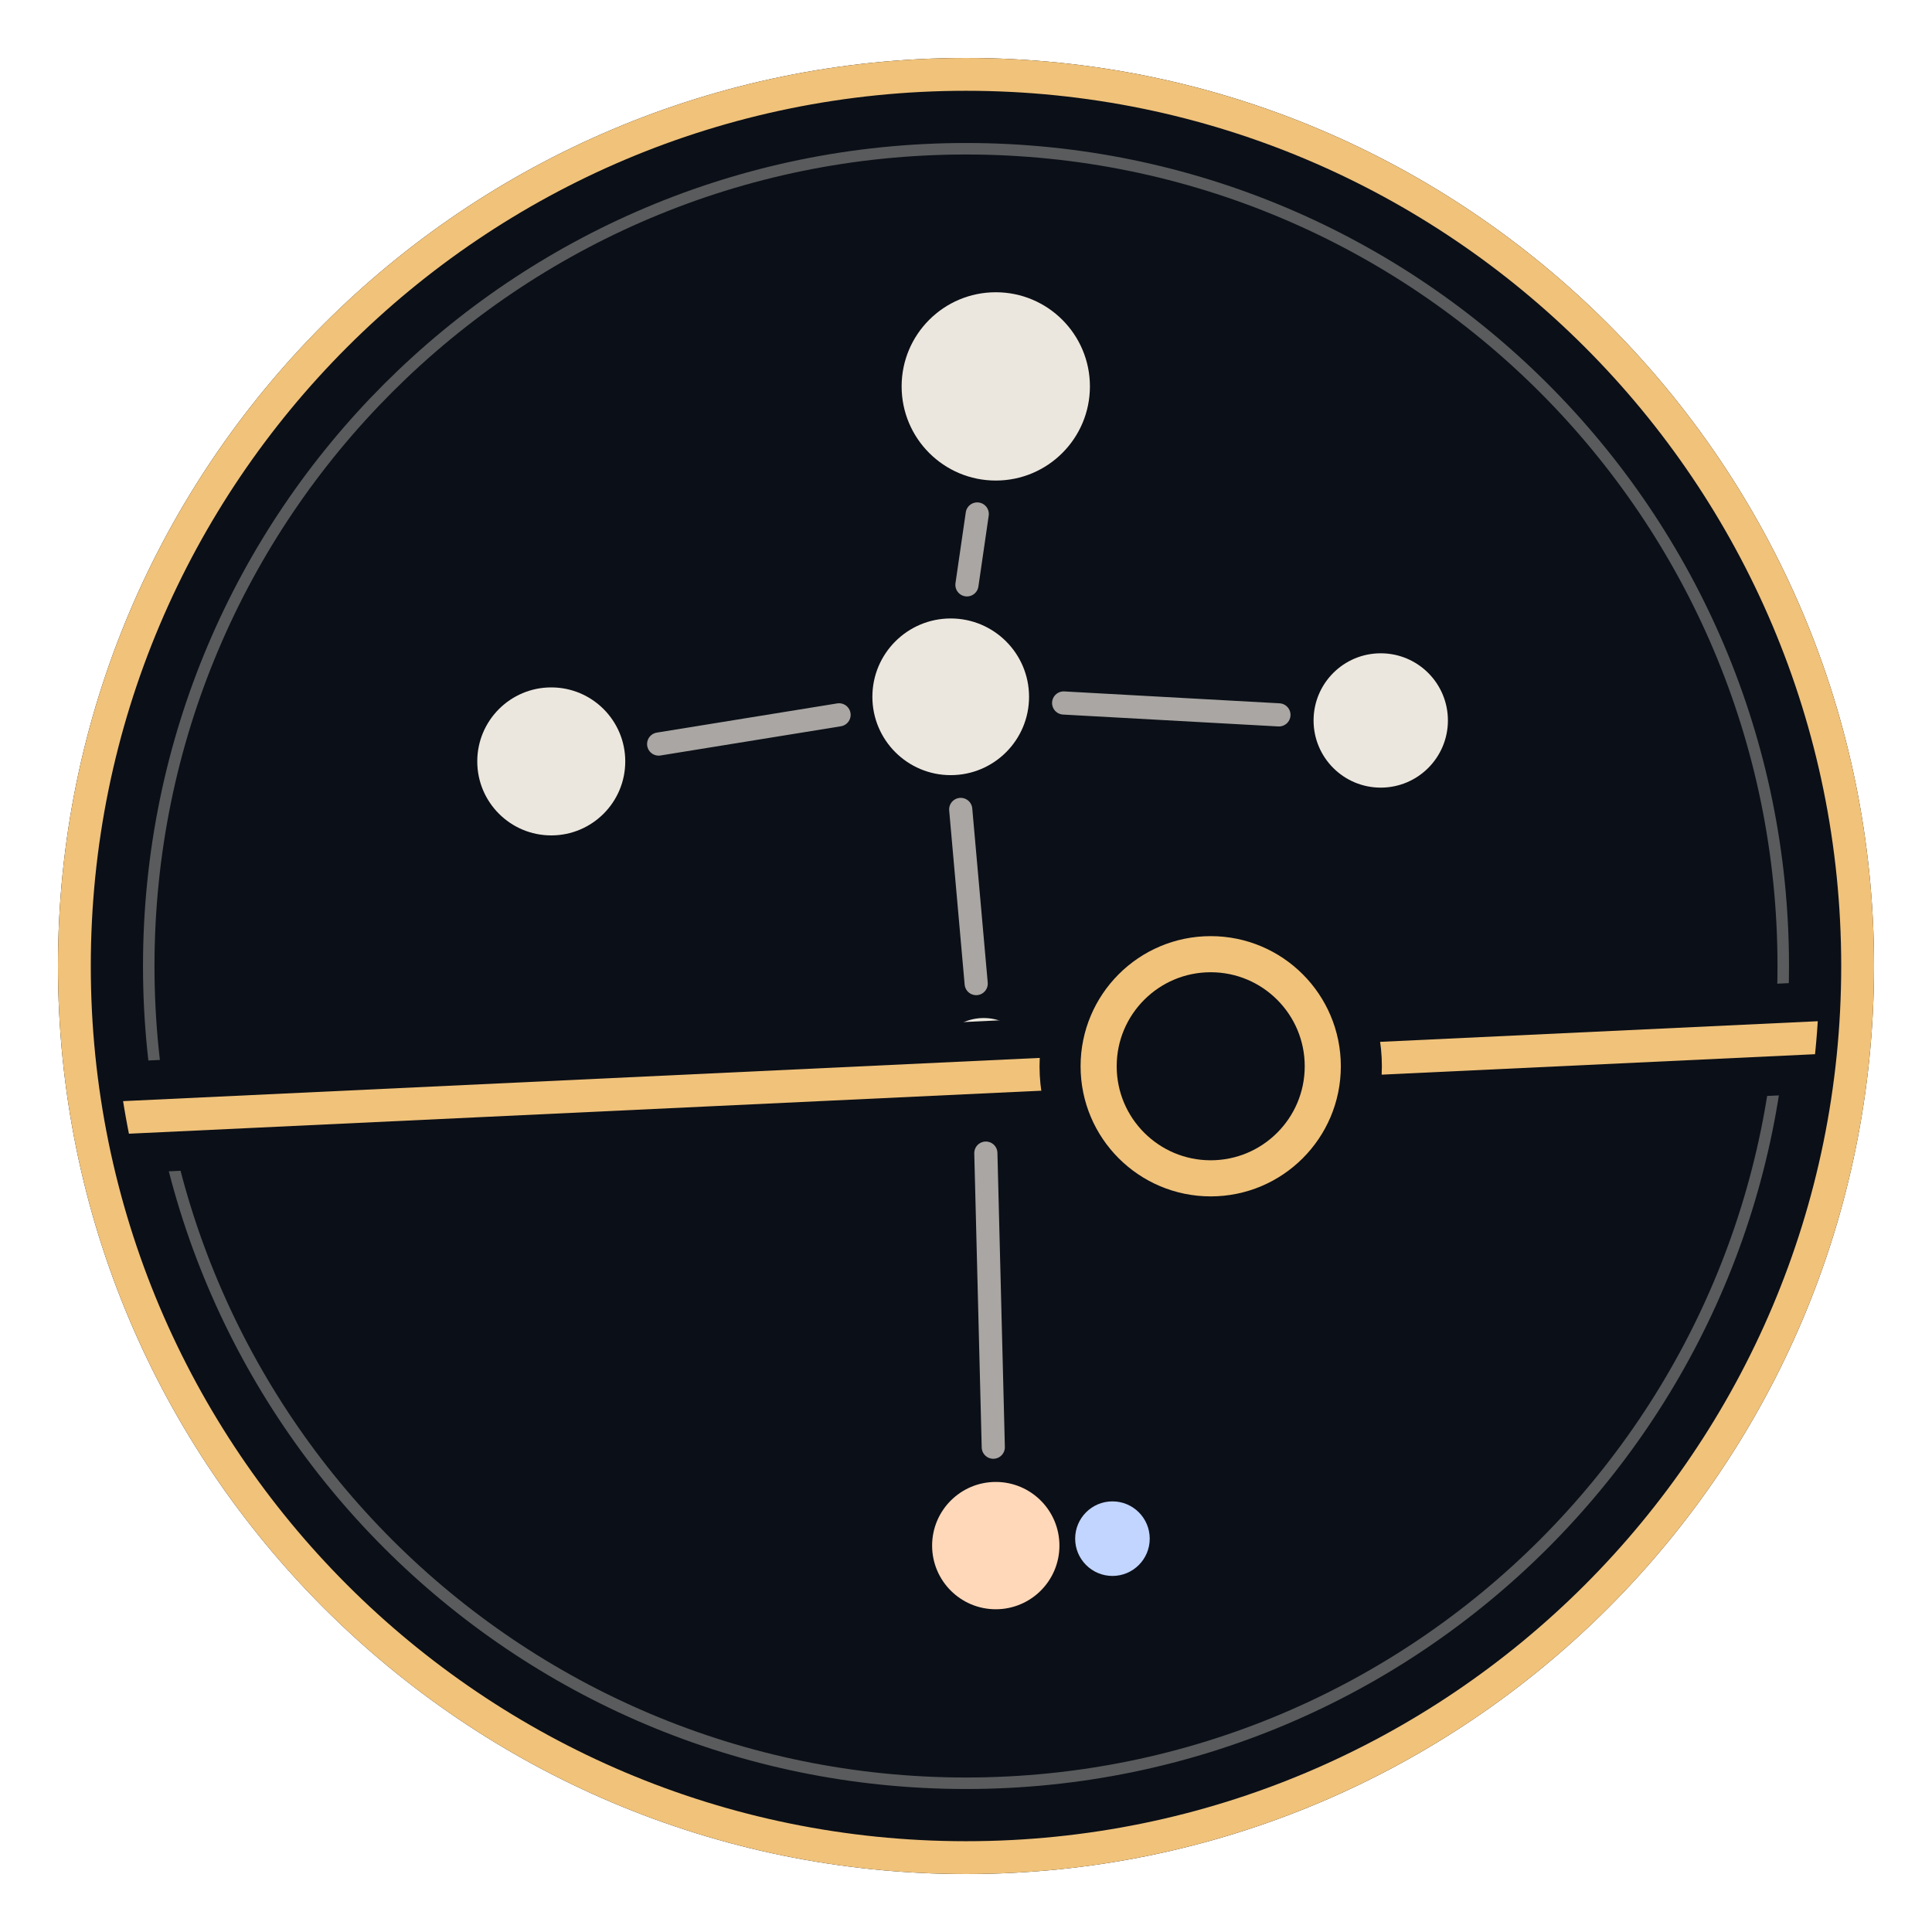
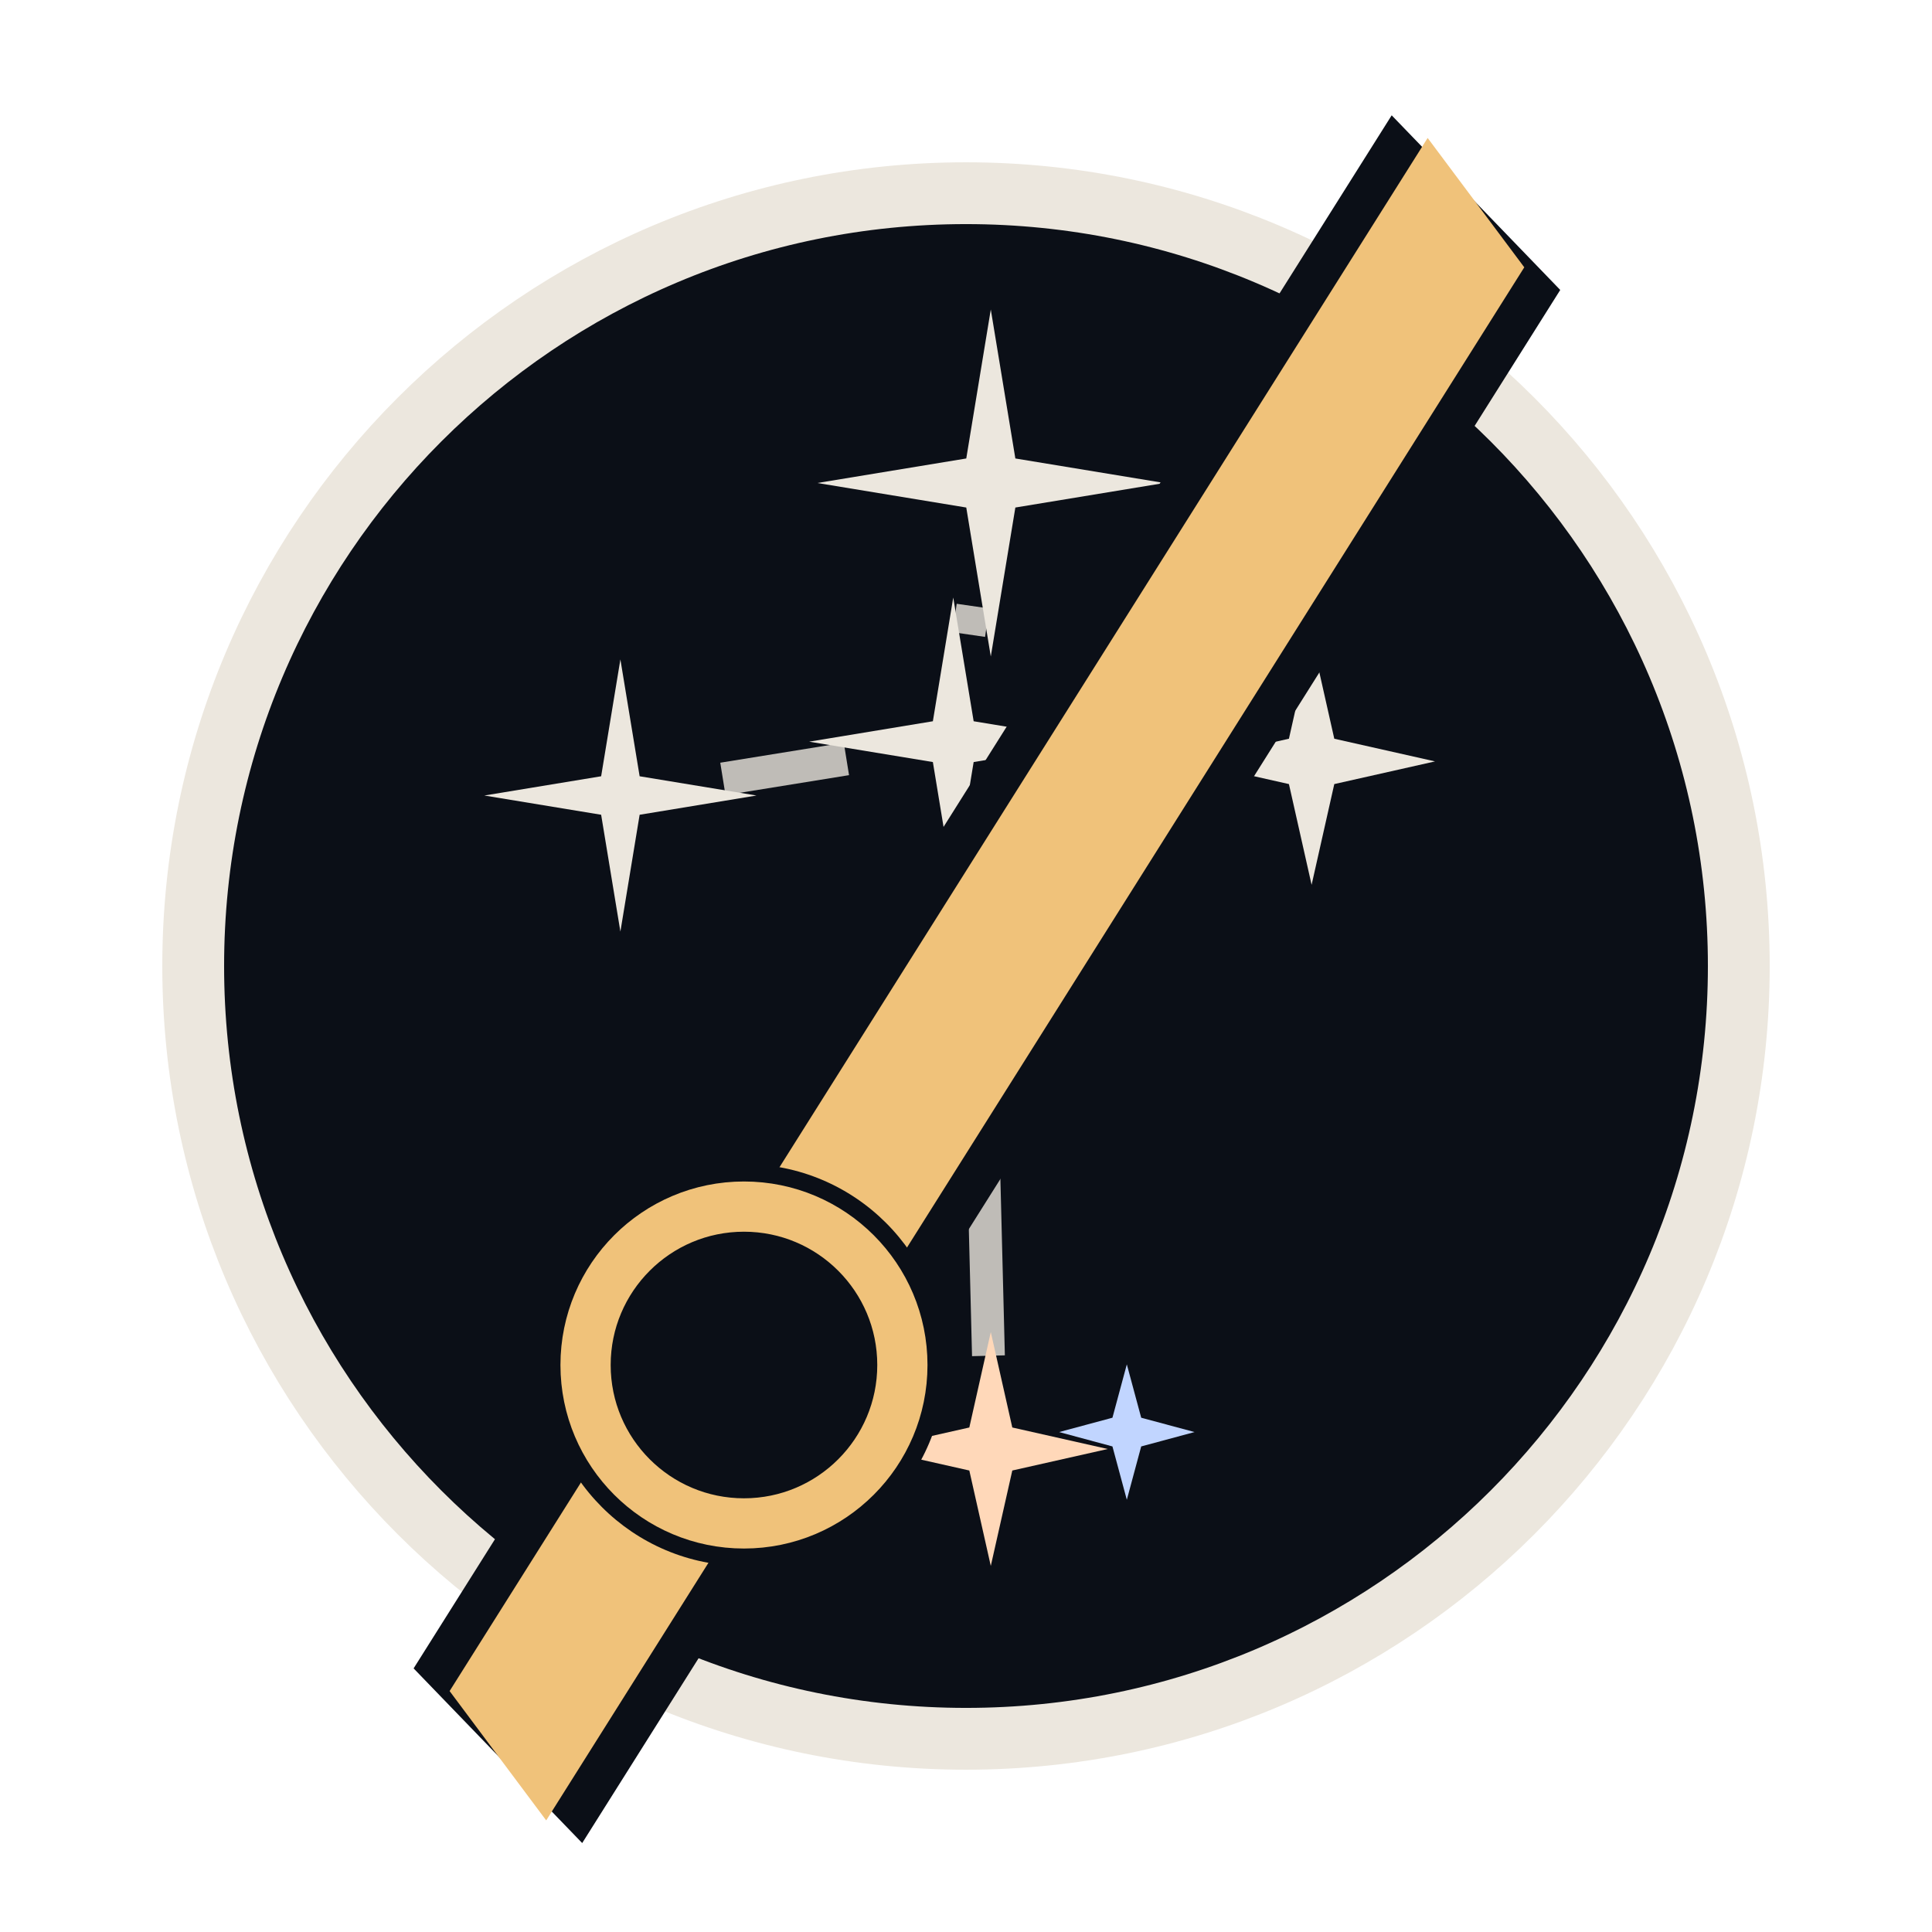
- <svg xmlns="http://www.w3.org/2000/svg" viewBox="0 0 512 512" role="img" aria-label="Cygnus mark: the Northern Cross badged, with a transit chord at 2.7 degrees (seed 20260924)">
-   <defs>
-     <clipPath id="badge-20260924-ece7de">
-       <circle cx="256.0" cy="256.0" r="226.20" />
-     </clipPath>
-   </defs>
-   <circle cx="256.0" cy="256.0" r="240.64" fill="#0b0f17" />
-   <circle cx="256.0" cy="256.0" r="236.29" fill="none" stroke="#f0c27a" stroke-width="8.70" />
-   <circle cx="256.0" cy="256.0" r="216.58" fill="none" stroke="#ece7de" stroke-width="3.05" opacity=".35" />
-   <g clip-path="url(#badge-20260924-ece7de)">
-     <line x1="258.98" y1="136.21" x2="256.25" y2="154.99" stroke="#ece7de" stroke-width="6.14" stroke-linecap="round" opacity=".7" />
-     <line x1="254.60" y1="214.51" x2="258.70" y2="260.66" stroke="#ece7de" stroke-width="6.14" stroke-linecap="round" opacity=".7" />
-     <line x1="261.26" y1="305.59" x2="263.23" y2="383.52" stroke="#ece7de" stroke-width="6.14" stroke-linecap="round" opacity=".7" />
-     <line x1="338.93" y1="189.45" x2="281.88" y2="186.30" stroke="#ece7de" stroke-width="6.14" stroke-linecap="round" opacity=".7" />
-     <line x1="222.36" y1="189.44" x2="174.55" y2="197.18" stroke="#ece7de" stroke-width="6.14" stroke-linecap="round" opacity=".7" />
-     <circle cx="263.89" cy="102.40" r="24.95" fill="#ece7de" />
-     <circle cx="251.95" cy="184.66" r="20.76" fill="#ece7de" />
-     <circle cx="146.09" cy="201.78" r="19.61" fill="#ece7de" />
-     <circle cx="365.91" cy="190.93" r="17.80" fill="#ece7de" />
-     <circle cx="260.69" cy="283.08" r="13.29" fill="#ece7de" />
-     <circle cx="263.89" cy="409.60" r="16.87" fill="#ffd8b9" />
-     <circle cx="294.81" cy="407.76" r="9.88" fill="#c1d5ff" />
-     <line x1="17.02" y1="296.90" x2="497.77" y2="274.23" stroke="#0b0f17" stroke-width="29.59" />
-     <line x1="17.02" y1="296.90" x2="497.77" y2="274.23" stroke="#f0c27a" stroke-width="8.70" stroke-linecap="round" />
-     <circle cx="320.85" cy="282.57" r="45.36" fill="#0b0f17" />
-     <circle cx="320.85" cy="282.57" r="29.70" fill="#0b0f17" stroke="#f0c27a" stroke-width="9.57" />
-   </g>
+ <svg xmlns="http://www.w3.org/2000/svg" viewBox="0 0 512 512" role="img" aria-label="Cygnus mark: the Northern Cross badged, struck by a transit at 57.8 degrees (seed 20260924)">
+   <circle cx="256.0" cy="256.0" r="204.80" fill="#0b0f17" stroke="#ece7de" stroke-width="16.38" />
+   <line x1="257.84" y1="160.63" x2="256.75" y2="168.16" stroke="#ece7de" stroke-width="8.70" stroke-linecap="butt" opacity=".8" />
+   <line x1="255.16" y1="225.12" x2="258.05" y2="257.58" stroke="#ece7de" stroke-width="8.70" stroke-linecap="butt" opacity=".8" />
+   <line x1="260.44" y1="299.64" x2="261.95" y2="359.29" stroke="#ece7de" stroke-width="8.70" stroke-linecap="butt" opacity=".8" />
+   <line x1="321.96" y1="200.37" x2="281.27" y2="198.12" stroke="#ece7de" stroke-width="8.70" stroke-linecap="butt" opacity=".8" />
+   <line x1="224.31" y1="201.13" x2="191.57" y2="206.42" stroke="#ece7de" stroke-width="8.70" stroke-linecap="butt" opacity=".8" />
+   <polygon points="262.57,82.02 269.08,121.50 308.55,128.00 269.08,134.50 262.57,173.98 256.07,134.50 216.60,128.00 256.07,121.50" fill="#ece7de" />
+   <polygon points="252.62,158.35 258.03,191.14 290.82,196.55 258.03,201.95 252.62,234.74 247.22,201.95 214.43,196.55 247.22,191.14" fill="#ece7de" />
+   <polygon points="164.41,174.75 169.51,205.72 200.48,210.82 169.51,215.92 164.41,246.88 159.31,215.92 128.35,210.82 159.31,205.72" fill="#ece7de" />
+   <polygon points="347.59,169.07 353.60,195.77 380.30,201.78 353.60,207.79 347.59,234.49 341.58,207.79 314.88,201.78 341.58,195.77" fill="#ece7de" />
+   <polygon points="259.91,254.22 264.39,274.09 284.26,278.57 264.39,283.05 259.91,302.92 255.43,283.05 235.56,278.57 255.43,274.09" fill="#ece7de" />
+   <polygon points="262.57,353.01 268.27,378.30 293.56,384.00 268.27,389.70 262.57,414.99 256.88,389.70 231.59,384.00 256.88,378.30" fill="#ffd8b9" />
+   <polygon points="298.62,361.57 302.43,375.71 316.57,379.51 302.43,383.32 298.62,397.46 294.81,383.32 280.68,379.51 294.81,375.71" fill="#c1d5ff" />
+   <polygon points="154.29,488.43 413.48,76.84 368.81,30.56 109.61,442.14" fill="#0b0f17" />
+   <polygon points="144.75,482.43 403.95,70.84 378.34,36.56 119.15,448.15" fill="#f0c27a" />
+   <circle cx="197.16" cy="361.74" r="53.25" fill="#0b0f17" />
+   <circle cx="197.16" cy="361.74" r="41.98" fill="#0b0f17" stroke="#f0c27a" stroke-width="13.31" />
</svg>
